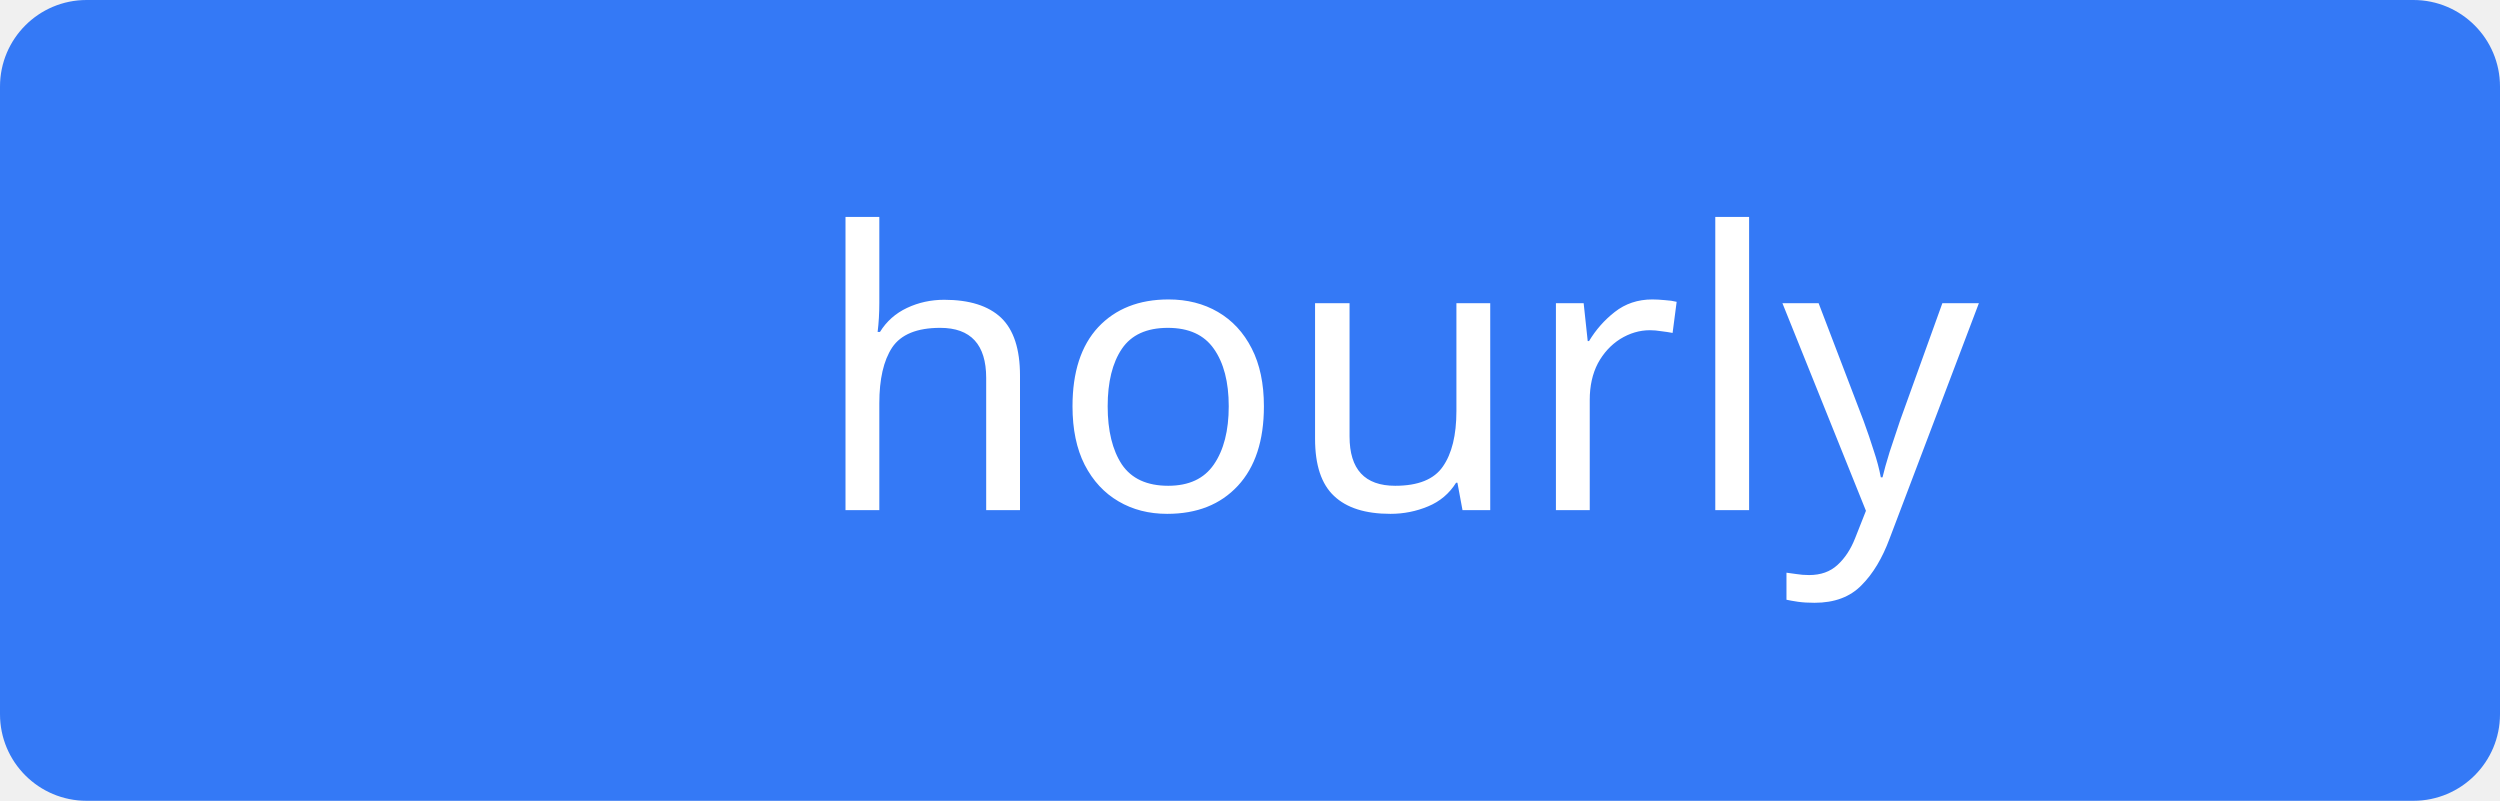
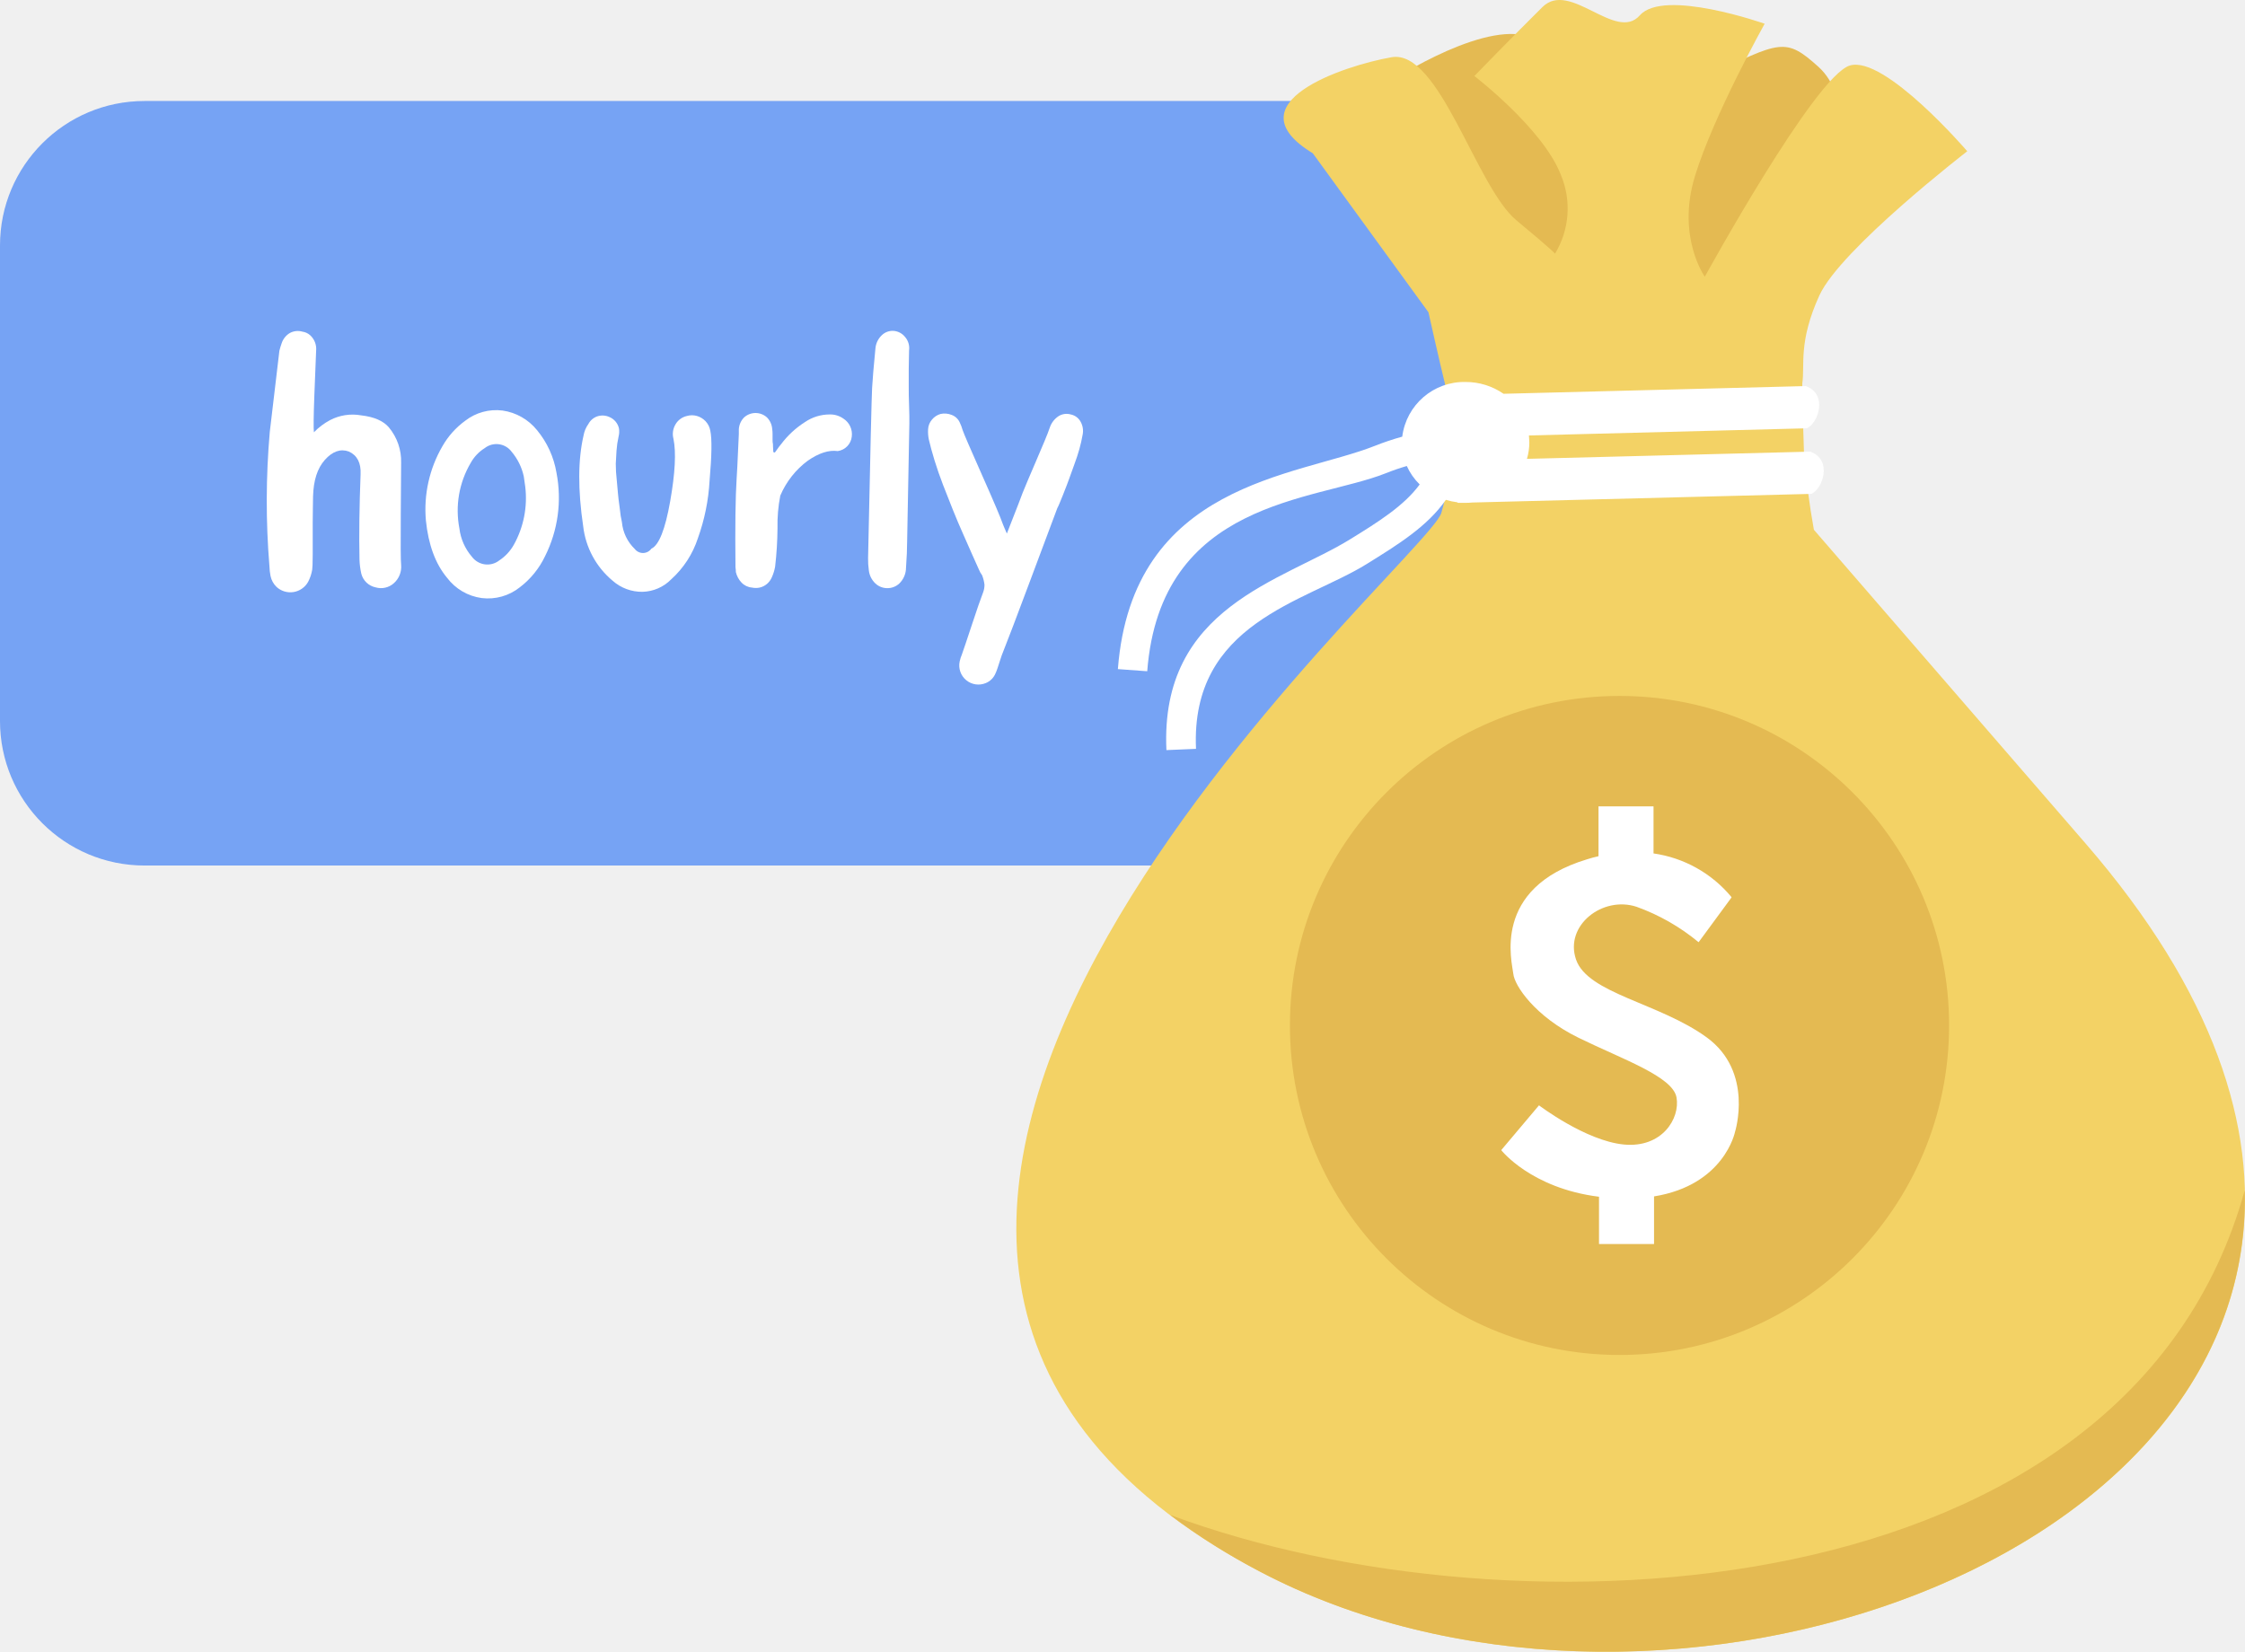
- <svg xmlns="http://www.w3.org/2000/svg" viewBox="0 0 115.51 37">
+ <svg xmlns="http://www.w3.org/2000/svg" viewBox="0 0 395.35 290.93">
  <defs>
-     <style>.a{fill:#3479f6;}.b{font-size:17.83px;fill:#fff;font-family:PapernotesRegular, Papernotes;}</style>
+     <style>.a{fill:#3479f6;opacity:0.65;}.b{fill:#fff;}.c{fill:#e4ba52;}.d{fill:#f3d265;}</style>
  </defs>
-   <rect class="a" width="115.51" height="37" rx="4" />
-   <text class="b" transform="translate(37.55 23.57)">hourly</text>
+   <rect class="a" y="17.79" width="264.74" height="134.66" rx="25.45" />
+   <path class="b" d="M70.64,81.52q0,.53-.06,8.76t.06,9.22a3.85,3.85,0,0,1-1.3,3.24,3.37,3.37,0,0,1-3.18.72,3.29,3.29,0,0,1-2.53-2.4,12.7,12.7,0,0,1-.32-2.47q-.14-6.48.19-15.06.14-3-2.07-4C60,79,58.55,79.49,57.21,81s-2,3.62-2.08,6.43c0,1-.06,2.61-.06,4.7s0,3.94,0,5.52-.05,2.48-.09,2.69a7.17,7.17,0,0,1-.72,2.15,3.59,3.59,0,0,1-5.55.9,3.72,3.72,0,0,1-1.07-1.94,10.63,10.63,0,0,1-.19-1.69,139.63,139.63,0,0,1,.06-23.69q.2-1.75,1.69-14.28a12.06,12.06,0,0,1,.39-1.3A3.3,3.3,0,0,1,51,58.68a2.92,2.92,0,0,1,2.27-.26,2.56,2.56,0,0,1,1.33.61,3.26,3.26,0,0,1,1.07,2.76c-.08,1.86-.19,4.55-.32,8.05s-.15,5.6-.07,6.3A11.5,11.5,0,0,1,58.12,74a8.56,8.56,0,0,1,5.48-.84c2.31.26,3.95,1,4.9,2.14A9.32,9.32,0,0,1,70.64,81.52Z" />
+   <path class="b" d="M98,83.28A23,23,0,0,1,96,97.94a15,15,0,0,1-4.48,5.52,9,9,0,0,1-6.69,1.88,9.18,9.18,0,0,1-6.1-3.57Q75.65,98.08,75,91.65A22.15,22.15,0,0,1,77.91,78.6a14.28,14.28,0,0,1,4-4.48,8.9,8.9,0,0,1,6.59-1.81,9.54,9.54,0,0,1,6.06,3.44A15.87,15.87,0,0,1,98,83.28ZM90.5,95.93a16.9,16.9,0,0,0,2-10.19c-.17-1.12-.26-1.73-.26-1.82a10,10,0,0,0-2.14-4.35,3.33,3.33,0,0,0-4.74-.64,7.14,7.14,0,0,0-2.46,2.59,16.56,16.56,0,0,0-2,11.55,9.34,9.34,0,0,0,2.21,5,3.39,3.39,0,0,0,4.8.65A8,8,0,0,0,90.5,95.93Z" />
+   <path class="b" d="M125.09,75.88q.45,2.13-.13,8.76a35.86,35.86,0,0,1-2.07,10.19,16.71,16.71,0,0,1-4.68,7.2,7.34,7.34,0,0,1-5.06,2.21,7.76,7.76,0,0,1-5.26-1.95,14.66,14.66,0,0,1-5.19-9.6q-1.42-9.61.07-16a4.83,4.83,0,0,1,.84-2,2.82,2.82,0,0,1,1.62-1.37,2.94,2.94,0,0,1,2.08.13,2.86,2.86,0,0,1,1.69,2,3.48,3.48,0,0,1-.07,1.46,16.81,16.81,0,0,0-.36,2.47c-.06.9-.1,1.67-.13,2.3a23.91,23.91,0,0,0,.17,2.86c.13,1.27.2,2.08.22,2.43s.13,1.25.33,2.72a16.43,16.43,0,0,0,.36,2.28,7.5,7.5,0,0,0,2.27,4.73,1.82,1.82,0,0,0,2.92-.06q2-.92,3.31-8.34t.58-11a3.31,3.31,0,0,1,.36-2.56,3.11,3.11,0,0,1,2-1.47,3.2,3.2,0,0,1,1.79,0,3.42,3.42,0,0,1,1.49.91A3.27,3.27,0,0,1,125.09,75.88Z" />
+   <path class="b" d="M148.52,73.73A3.26,3.26,0,0,1,150,76.91a2.89,2.89,0,0,1-2.47,2.54q-2.34-.33-5.26,1.68a14.93,14.93,0,0,0-4.86,6.17,26.78,26.78,0,0,0-.49,5.77,62.58,62.58,0,0,1-.42,6.75,8,8,0,0,1-.59,1.89,3.2,3.2,0,0,1-.87,1.16,3,3,0,0,1-1.24.62,3.25,3.25,0,0,1-1.39,0,2.85,2.85,0,0,1-1.82-.87,4,4,0,0,1-1-1.85,6.11,6.11,0,0,0-.07-.85c-.08-7.26,0-12.46.2-15.57q.06-.45.39-7.92s0-.17,0-.39,0-.37,0-.45a3.23,3.23,0,0,1,.94-2.08,3,3,0,0,1,4,0,3.23,3.23,0,0,1,.94,2.08,5.53,5.53,0,0,1,.06.84v1a3.25,3.25,0,0,0,.07.81s0,.5.06,1.36c0,0,0,.06.1.06a.22.22,0,0,1,.16.07c.69-1,1.06-1.45,1.11-1.49a16,16,0,0,1,4.21-3.9A7.73,7.73,0,0,1,146.12,73,4,4,0,0,1,148.52,73.73Z" />
+   <path class="b" d="M160.14,74.58q0,.9-.39,20.77c0,1.29-.07,2.85-.2,4.67a3.88,3.88,0,0,1-.94,2.5,3,3,0,0,1-2.17,1.07,3.05,3.05,0,0,1-2.27-.81,3.74,3.74,0,0,1-1.17-2.37,13.56,13.56,0,0,1-.13-2.08q.58-27.7.71-30t.59-7a3.63,3.63,0,0,1,1.1-2.27,2.75,2.75,0,0,1,2.14-.78,2.9,2.9,0,0,1,2,1.1,3,3,0,0,1,.68,2.34c0,1-.06,2.09-.06,3.27v3.09c0,.86,0,2,.06,3.34S160.14,73.84,160.14,74.58Z" />
+   <path class="b" d="M188.56,73a2.54,2.54,0,0,1,1.75,1.3,3.32,3.32,0,0,1,.33,2.34c-.13.77-.32,1.58-.55,2.43s-.55,1.79-.94,2.85-.68,1.88-.88,2.44-.55,1.49-1.07,2.79-.84,2.08-1,2.34q-1.64,4.33-4.94,13.2c-2.2,5.91-3.83,10.16-4.86,12.76-.09.26-.2.59-.33,1s-.26.81-.39,1.2-.26.74-.39,1a3.1,3.1,0,0,1-1.68,1.66,3.37,3.37,0,0,1-4.61-3.8,6.67,6.67,0,0,1,.39-1.23q.45-1.25,1.75-5.2t2-5.77a3.75,3.75,0,0,0,.23-1.33,6.68,6.68,0,0,0-.42-1.66,4.24,4.24,0,0,1-.56-1c-.32-.69-.71-1.55-1.16-2.59l-1.59-3.6c-.61-1.37-1.22-2.79-1.82-4.29s-1.19-3-1.75-4.44-1.06-2.91-1.5-4.32-.75-2.63-1-3.67a6.75,6.75,0,0,1-.13-1.81,2.8,2.8,0,0,1,.68-1.69,3,3,0,0,1,1.53-1,3.31,3.31,0,0,1,1.91.16A2.51,2.51,0,0,1,169,74.38a7.82,7.82,0,0,1,.52,1.37c.22.65,1.35,3.28,3.41,7.91s3.28,7.51,3.67,8.64c0,0,.23.6.71,1.68q2.65-6.75,2.79-7.2.65-1.62,2.37-5.61c1.14-2.67,2-4.64,2.43-5.94a3.89,3.89,0,0,1,1.5-1.92A2.65,2.65,0,0,1,188.56,73Z" />
+   <path class="c" d="M242.06,16.1S257.35,5.46,266.87,6s20.76,13.83,33.74,7.49,13.84-6.92,19.61-1.73S324,27.35,324,27.35l-18.45,27.4-24.23,2.89L247,37.16l-4.9-21.06Z" />
+   <path class="d" d="M255.36,79.86a39,39,0,0,1-1.54,10.49c-2.77,9-143.29,127.71-32.08,186.39,86,45.37,236.11-23.57,145.53-128.18L319.43,93.31a134.74,134.74,0,0,1-1.74-13.45c-.05-1.89-.37-10.44-.3-12.34.48-3.24-.73-7.28,3-15.47s26.05-25.41,26.05-25.41S331.9,9.7,325.76,11.54s-25.54,37.2-25.54,37.2-5-7-1.75-17.67S310.76,4.18,310.76,4.18,293-2.09,288.78,2.7s-12.29-6.26-17.14-1.47-12,12.16-12,12.16,12,9.2,15.19,17.31a15.29,15.29,0,0,1-1,14s.33,0-6.78-5.89-13.58-30.21-22-28.73S216.69,18.18,231.19,27l20.36,28s2,8.92,2.89,12.51c.28,1.81.74,10.36.92,12.34Z" />
+   <path class="c" d="M395.3,209.66c-20.57,74.45-128.58,79.77-189.25,57.17a113.81,113.81,0,0,0,15.68,9.91C289.45,312.46,396.91,277.3,395.3,209.66Z" />
+   <circle class="c" cx="285.2" cy="180.62" r="58.04" />
+   <path class="b" d="M304.91,158a21.81,21.81,0,0,0-13.72-7.68v-8.29H281.5v8.78q-1,.22-2,.54c-16.91,5.09-13.21,18.14-13,20.19s3.78,7.47,11.49,11.25,16.59,6.81,17.25,10.51-2.55,8.94-9.28,8.29-14.94-6.9-14.94-6.9l-6.65,7.89s5.25,6.72,17.22,8.21v8.33h9.69v-8.39c12.39-2,14.26-11.36,14.26-11.36s3.36-10.59-5-16.66S279.59,175,277.54,169s4.68-11.25,10.67-9.28a36.44,36.44,0,0,1,10.92,6.24l5.79-7.88Z" />
+   <path class="b" d="M196.86,117.86C199.4,85,228.3,84,242.09,78.54a46.9,46.9,0,0,1,4.85-1.63,11,11,0,0,1,11.17-9.63,11.68,11.68,0,0,1,6.67,2.08L318,68c4,1.48,2.14,6.61.18,7.44L269.25,76.7c0,.4.07.81.07,1.23a10.25,10.25,0,0,1-.42,2.89l49.9-1.27c4,1.47,2.15,6.61.18,7.44L259.3,88.51a11.76,11.76,0,0,1-1.2.06h-.62l-.74,0-.12-.1a11.84,11.84,0,0,1-2-.43c-3.24,4.67-8.43,7.89-14,11.34-10.76,6.67-31,10.31-30,32.52l-5.21.22c-1.18-25.26,20.46-29.75,32.43-37.18,4.86-3,9.41-5.84,12.17-9.61a10.77,10.77,0,0,1-2.27-3.25c-1.17.34-2.45.77-3.79,1.31-12.53,4.94-39.59,4.68-41.92,34.84l-5.22-.38Z" />
</svg>
